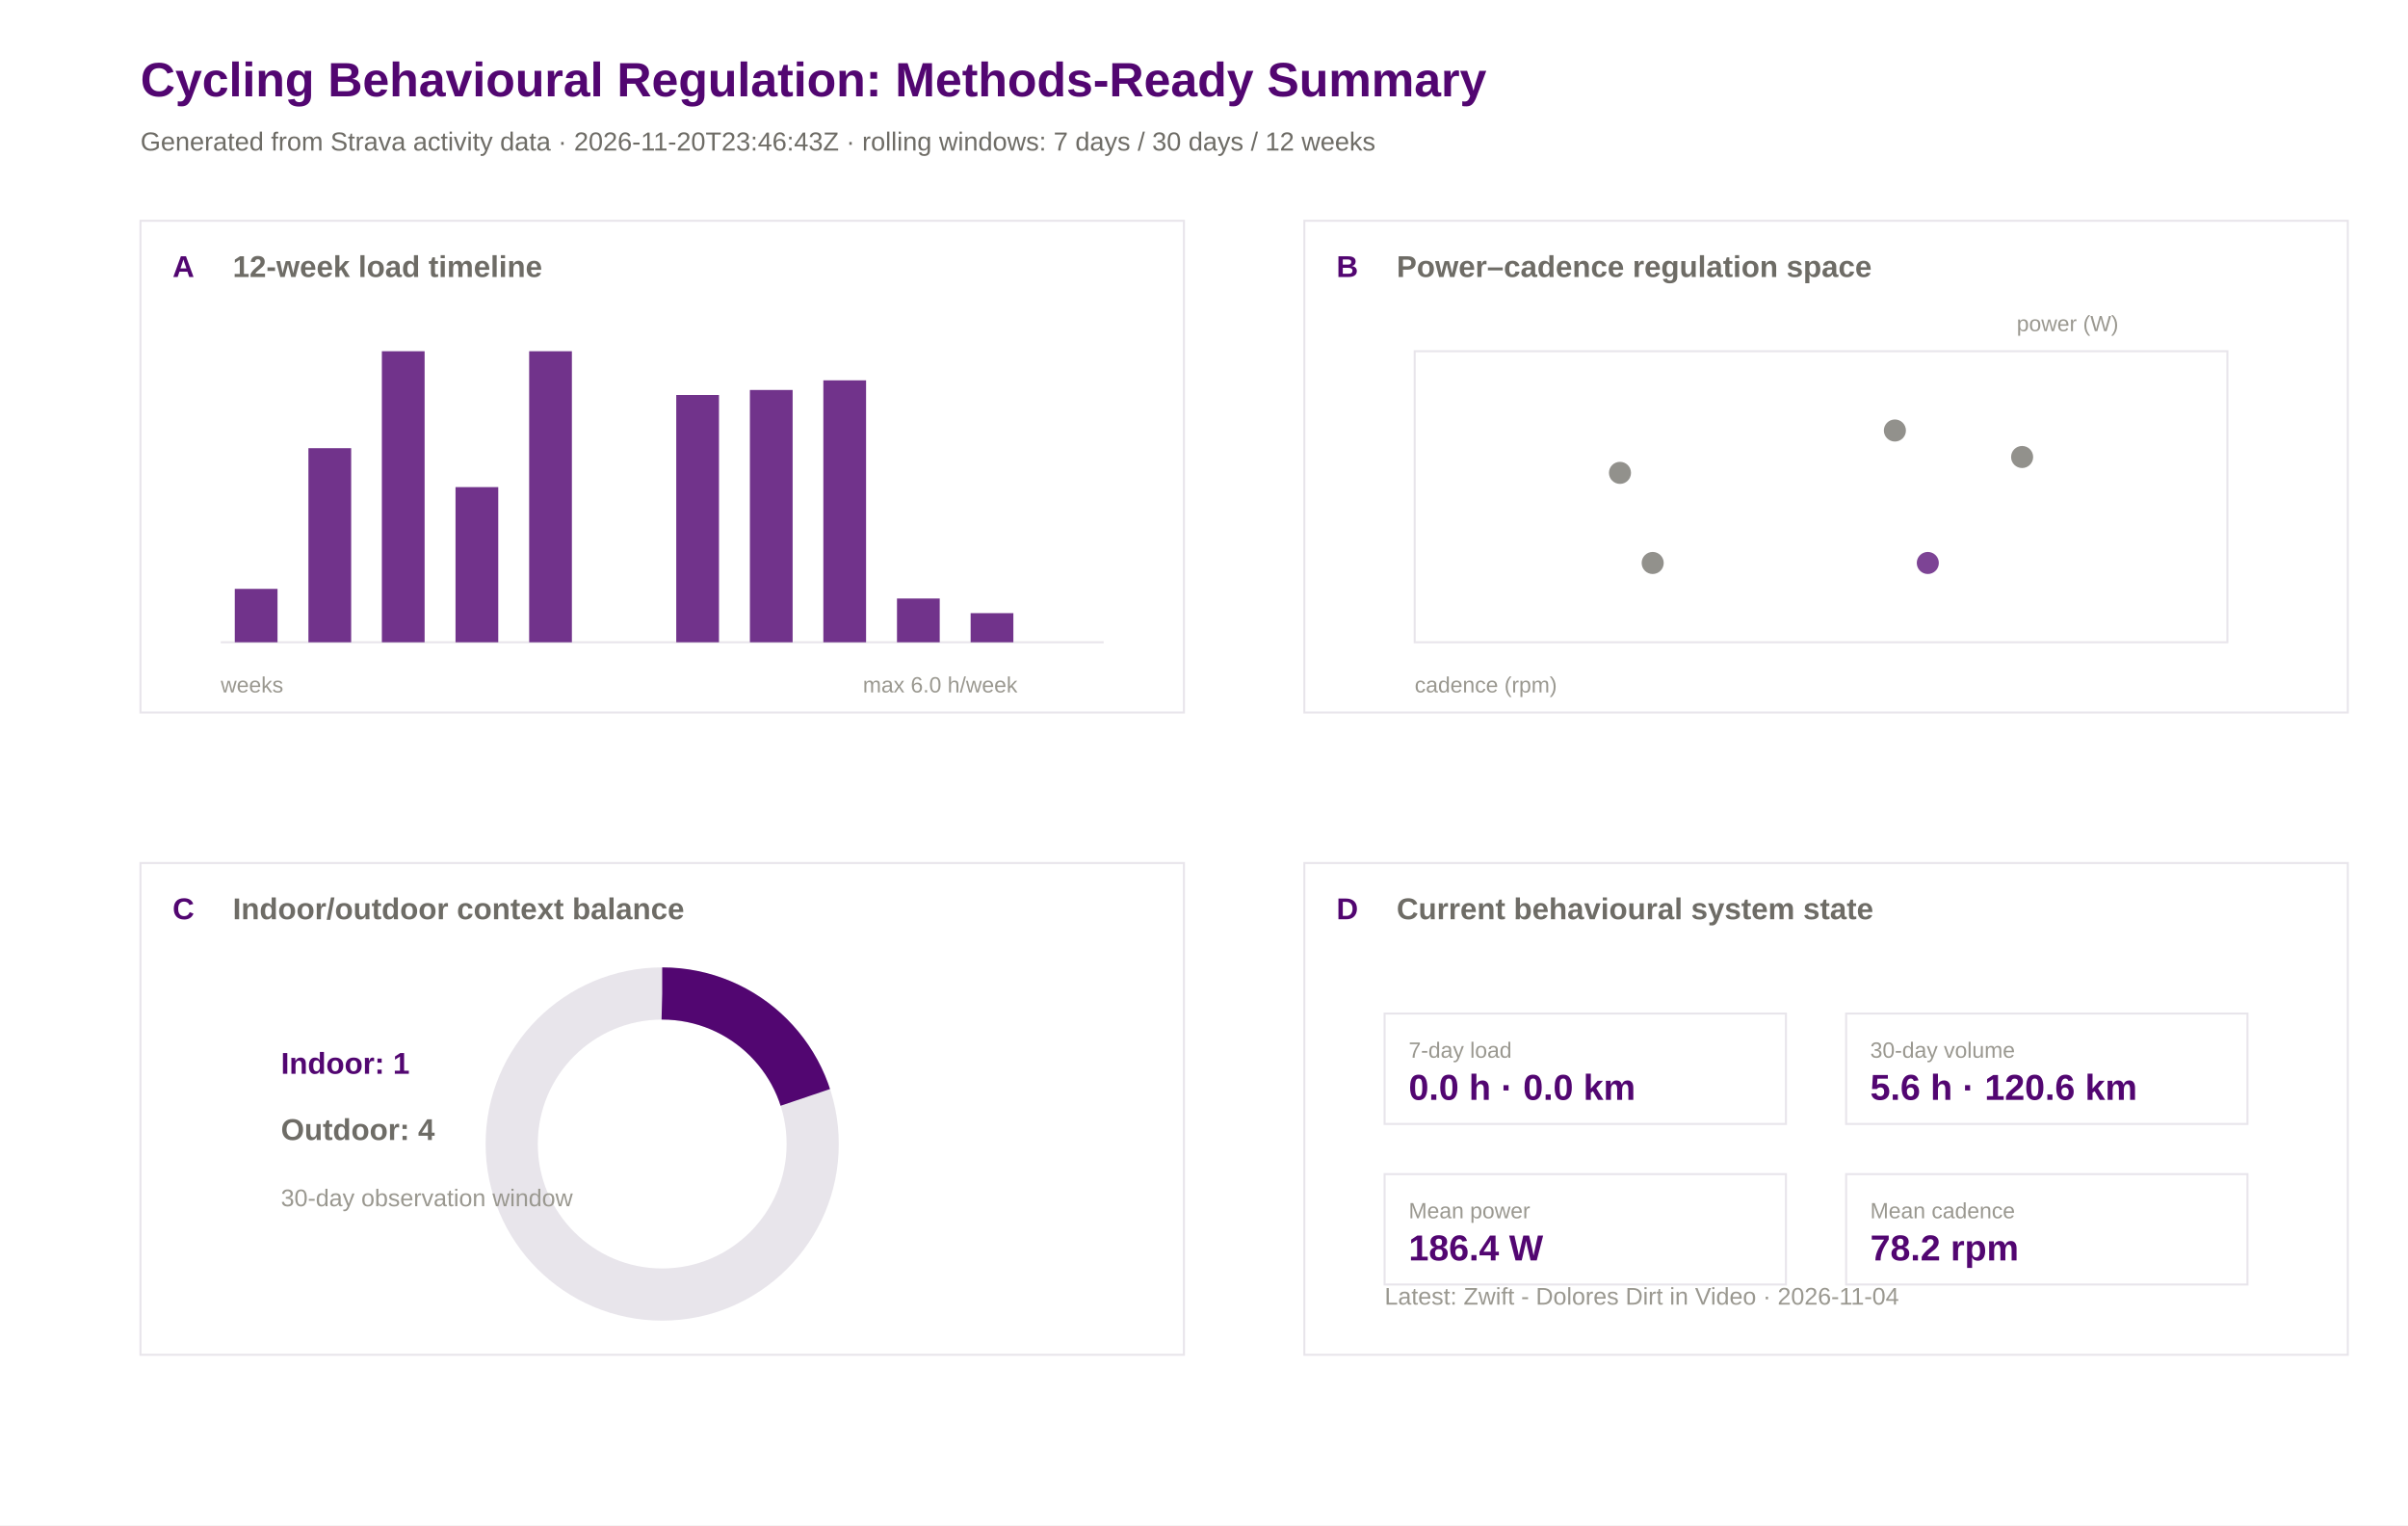
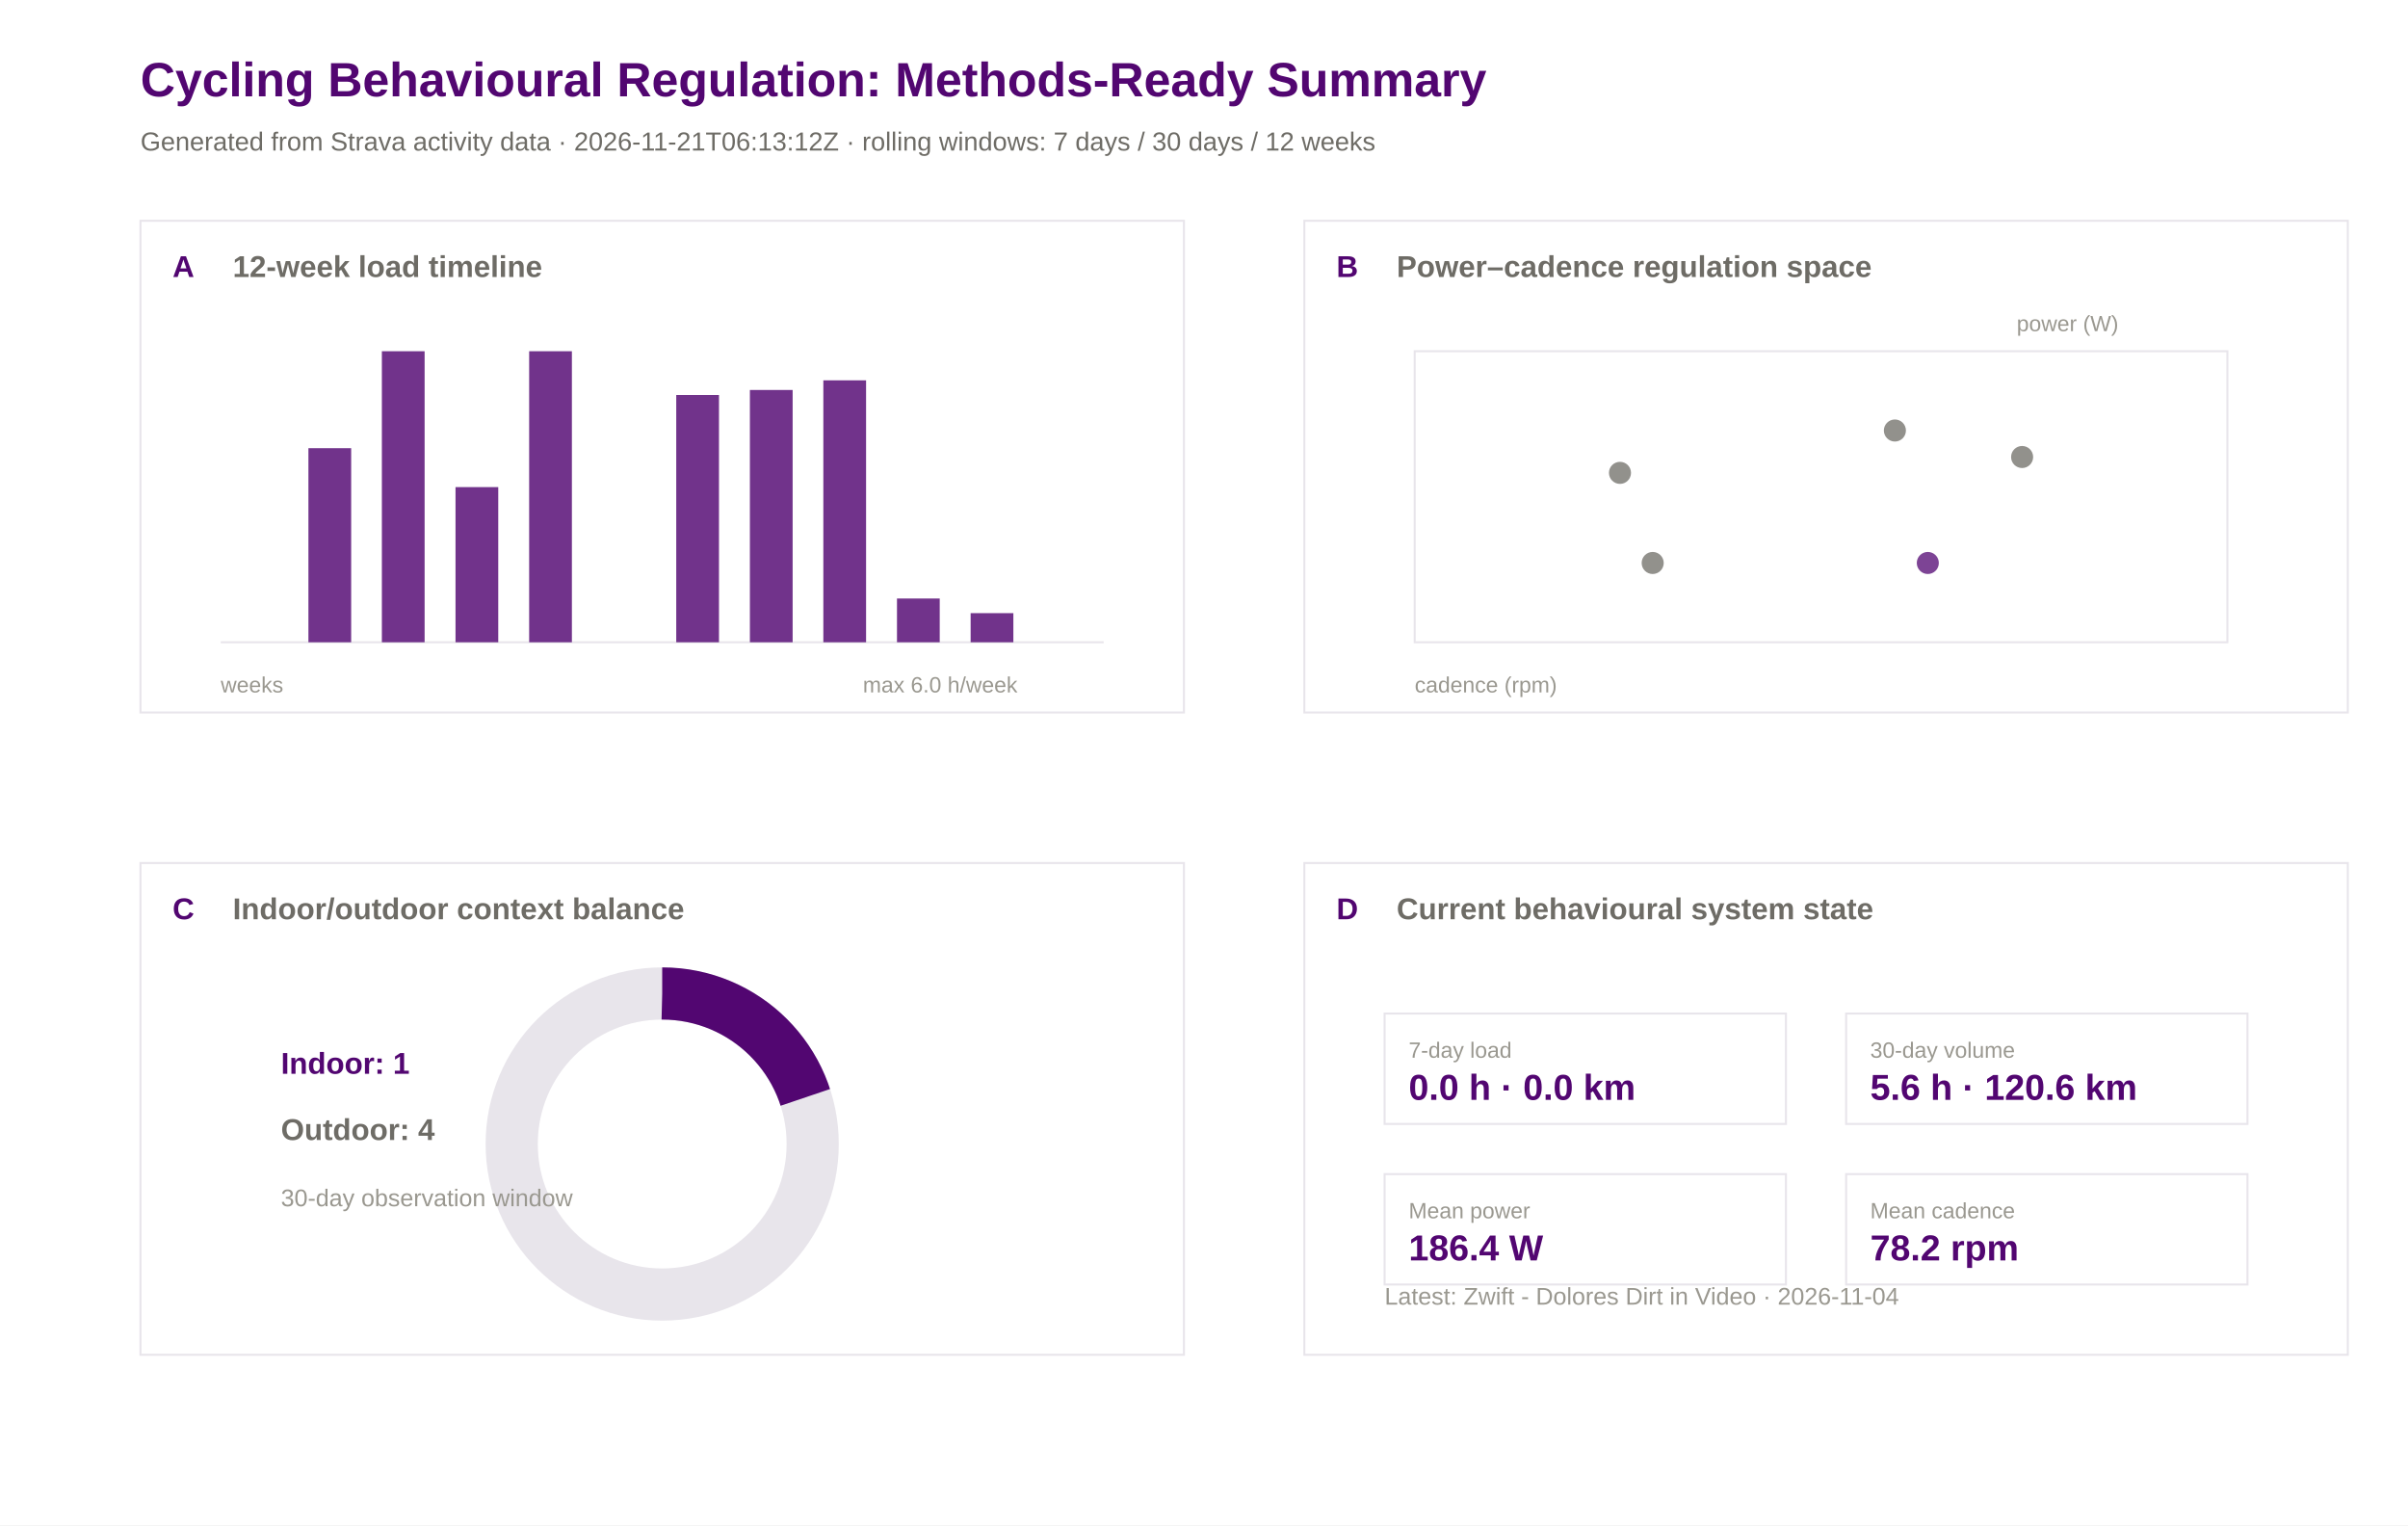
<svg xmlns="http://www.w3.org/2000/svg" width="1200" height="760" viewBox="0 0 1200 760">
  <rect width="100%" height="100%" fill="#ffffff" />
  <text x="70.0" y="48.0" font-family="Arial" font-size="24" font-weight="600" fill="#520671">Cycling Behavioural Regulation: Methods-Ready Summary</text>
-   <text x="70.0" y="75.0" font-family="Arial" font-size="13" font-weight="400" fill="#6e6c66">Generated from Strava activity data · 2026-11-20T23:46:43Z · rolling windows: 7 days / 30 days / 12 weeks</text>
+   <text x="70.0" y="75.0" font-family="Arial" font-size="13" font-weight="400" fill="#6e6c66">Generated from Strava activity data · 2026-11-21T06:13:12Z · rolling windows: 7 days / 30 days / 12 weeks</text>
  <rect x="70" y="110" width="520" height="245" fill="#ffffff" stroke="#e8e5eb" stroke-width="1" />
  <text x="86.0" y="138.0" font-family="Arial" font-size="15" font-weight="600" fill="#520671">A</text>
  <text x="116.0" y="138.0" font-family="Arial" font-size="15" font-weight="600" fill="#6e6c66">12-week load timeline</text>
  <rect x="650" y="110" width="520" height="245" fill="#ffffff" stroke="#e8e5eb" stroke-width="1" />
  <text x="666.0" y="138.0" font-family="Arial" font-size="15" font-weight="600" fill="#520671">B</text>
  <text x="696.0" y="138.0" font-family="Arial" font-size="15" font-weight="600" fill="#6e6c66">Power–cadence regulation space</text>
  <rect x="70" y="430" width="520" height="245" fill="#ffffff" stroke="#e8e5eb" stroke-width="1" />
  <text x="86.0" y="458.0" font-family="Arial" font-size="15" font-weight="600" fill="#520671">C</text>
  <text x="116.0" y="458.0" font-family="Arial" font-size="15" font-weight="600" fill="#6e6c66">Indoor/outdoor context balance</text>
  <rect x="650" y="430" width="520" height="245" fill="#ffffff" stroke="#e8e5eb" stroke-width="1" />
  <text x="666.0" y="458.0" font-family="Arial" font-size="15" font-weight="600" fill="#520671">D</text>
  <text x="696.0" y="458.0" font-family="Arial" font-size="15" font-weight="600" fill="#6e6c66">Current behavioural system state</text>
  <line x1="110" y1="320" x2="550" y2="320" stroke="#e8e5eb" />
-   <rect x="117.0" y="293.4" width="21.3" height="26.6" fill="#520671" opacity="0.82" />
+   <rect x="117.0" y="320.0" width="21.3" height="0.0" fill="#520671" opacity="0.82" />
  <rect x="153.7" y="223.3" width="21.3" height="96.7" fill="#520671" opacity="0.82" />
  <rect x="190.3" y="175.0" width="21.3" height="145.0" fill="#520671" opacity="0.82" />
  <rect x="227.0" y="242.7" width="21.3" height="77.3" fill="#520671" opacity="0.82" />
  <rect x="263.7" y="175.0" width="21.3" height="145.0" fill="#520671" opacity="0.82" />
  <rect x="300.3" y="320.0" width="21.3" height="0.0" fill="#520671" opacity="0.82" />
  <rect x="337.0" y="196.8" width="21.3" height="123.2" fill="#520671" opacity="0.82" />
  <rect x="373.7" y="194.3" width="21.3" height="125.7" fill="#520671" opacity="0.82" />
  <rect x="410.3" y="189.5" width="21.3" height="130.5" fill="#520671" opacity="0.82" />
  <rect x="447.0" y="298.2" width="21.3" height="21.8" fill="#520671" opacity="0.82" />
  <rect x="483.7" y="305.5" width="21.3" height="14.5" fill="#520671" opacity="0.82" />
  <rect x="520.3" y="320.0" width="21.3" height="0.0" fill="#520671" opacity="0.82" />
  <text x="110.0" y="345.0" font-family="Arial" font-size="11" font-weight="400" fill="#9a9890">weeks</text>
  <text x="430.0" y="345.0" font-family="Arial" font-size="11" font-weight="400" fill="#9a9890">max 6.0 h/week</text>
  <rect x="705" y="175" width="405" height="145" fill="#ffffff" stroke="#e8e5eb" />
  <circle cx="807.3" cy="235.6" r="5.5" fill="#6e6c66" opacity="0.75" />
  <circle cx="823.6" cy="280.5" r="5.5" fill="#6e6c66" opacity="0.75" />
  <circle cx="1007.7" cy="227.7" r="5.5" fill="#6e6c66" opacity="0.75" />
  <circle cx="944.3" cy="214.5" r="5.5" fill="#6e6c66" opacity="0.75" />
  <circle cx="960.7" cy="280.5" r="5.5" fill="#520671" opacity="0.75" />
  <text x="705.0" y="345.0" font-family="Arial" font-size="11" font-weight="400" fill="#9a9890">cadence (rpm)</text>
  <text x="1005.0" y="165.0" font-family="Arial" font-size="11" font-weight="400" fill="#9a9890">power (W)</text>
  <circle cx="330" cy="570" r="75" fill="none" stroke="#e8e5eb" stroke-width="26" />
  <circle cx="330" cy="570" r="75" fill="none" stroke="#520671" stroke-width="26" stroke-dasharray="94.2 471.2" transform="rotate(-90 330 570)" />
  <text x="140.0" y="535.0" font-family="Arial" font-size="15" font-weight="600" fill="#520671">Indoor: 1</text>
  <text x="140.0" y="568.0" font-family="Arial" font-size="15" font-weight="600" fill="#6e6c66">Outdoor: 4</text>
  <text x="140.0" y="601.0" font-family="Arial" font-size="12" font-weight="400" fill="#9a9890">30-day observation window</text>
  <rect x="690" y="505" width="200" height="55" fill="#ffffff" stroke="#e8e5eb" />
  <text x="702.0" y="527.0" font-family="Arial" font-size="11" font-weight="500" fill="#9a9890">7-day load</text>
  <text x="702.0" y="548.0" font-family="Arial" font-size="18" font-weight="600" fill="#520671">0.0 h · 0.0 km</text>
  <rect x="920" y="505" width="200" height="55" fill="#ffffff" stroke="#e8e5eb" />
  <text x="932.0" y="527.0" font-family="Arial" font-size="11" font-weight="500" fill="#9a9890">30-day volume</text>
  <text x="932.0" y="548.0" font-family="Arial" font-size="18" font-weight="600" fill="#520671">5.6 h · 120.6 km</text>
  <rect x="690" y="585" width="200" height="55" fill="#ffffff" stroke="#e8e5eb" />
  <text x="702.0" y="607.0" font-family="Arial" font-size="11" font-weight="500" fill="#9a9890">Mean power</text>
  <text x="702.0" y="628.0" font-family="Arial" font-size="18" font-weight="600" fill="#520671">186.4 W</text>
  <rect x="920" y="585" width="200" height="55" fill="#ffffff" stroke="#e8e5eb" />
  <text x="932.0" y="607.0" font-family="Arial" font-size="11" font-weight="500" fill="#9a9890">Mean cadence</text>
  <text x="932.0" y="628.0" font-family="Arial" font-size="18" font-weight="600" fill="#520671">78.2 rpm</text>
  <text x="690.0" y="650.0" font-family="Arial" font-size="12" font-weight="400" fill="#9a9890">Latest: Zwift - Dolores Dirt in Video · 2026-11-04</text>
</svg>
